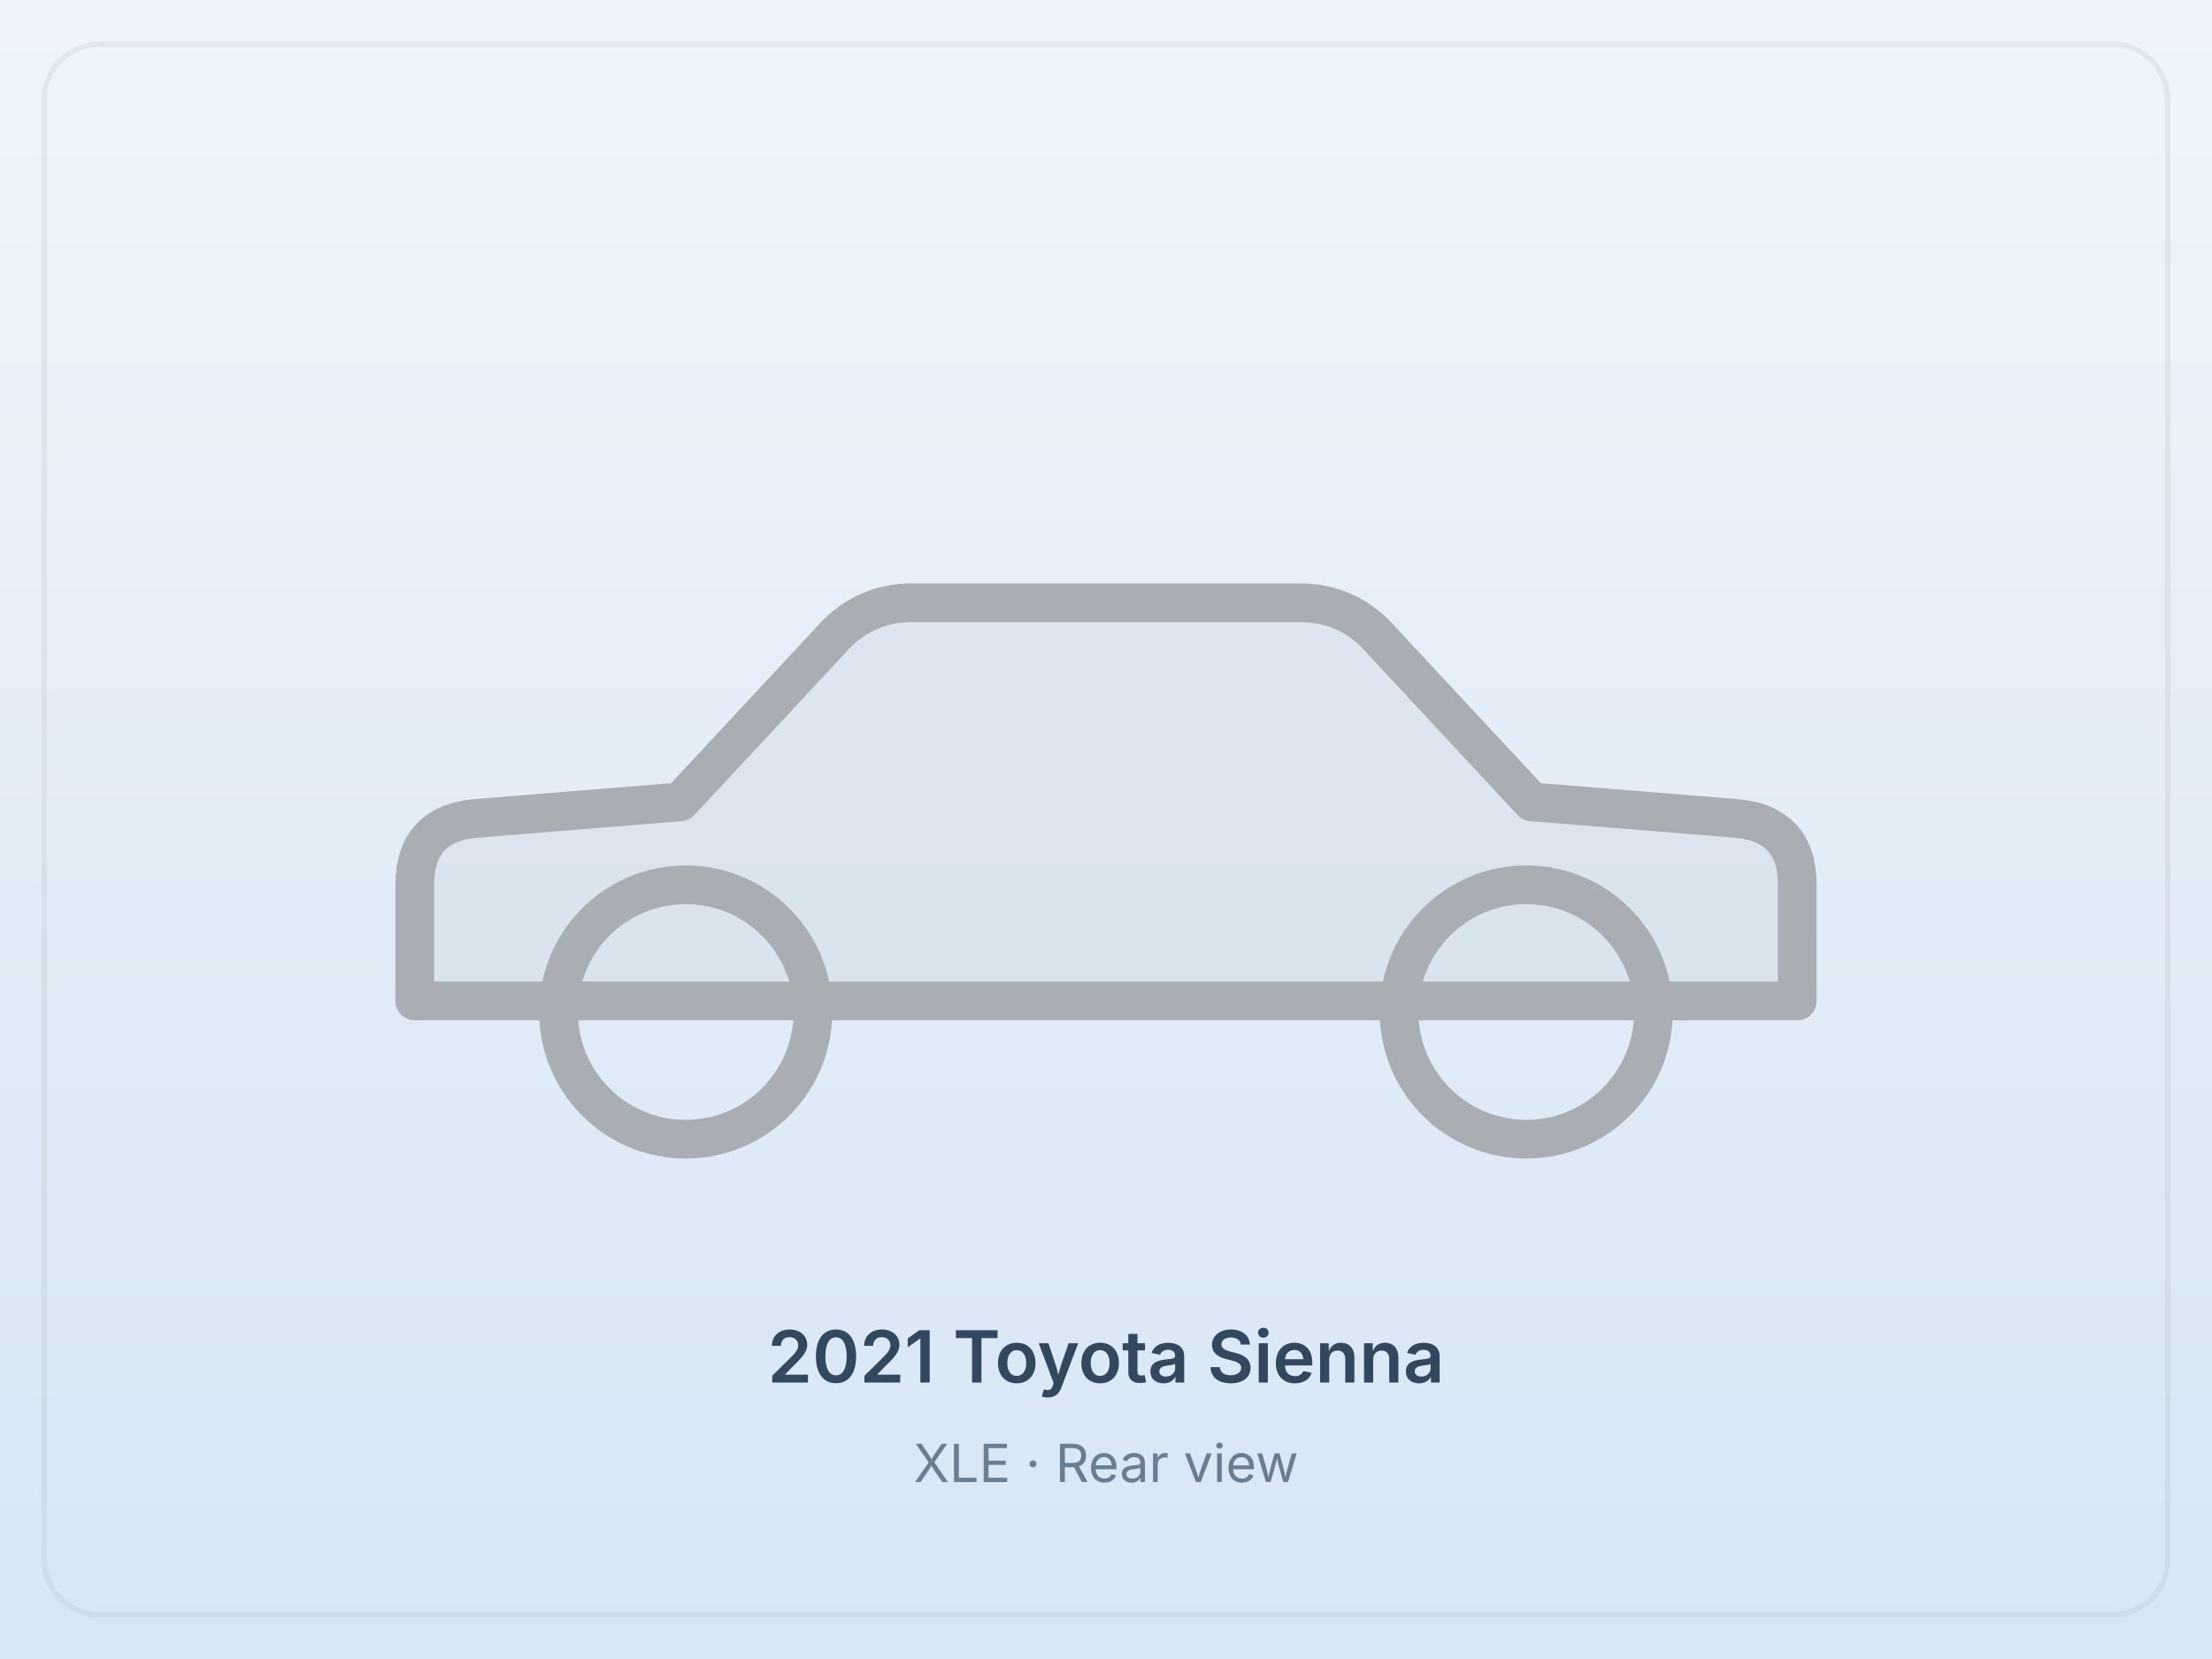
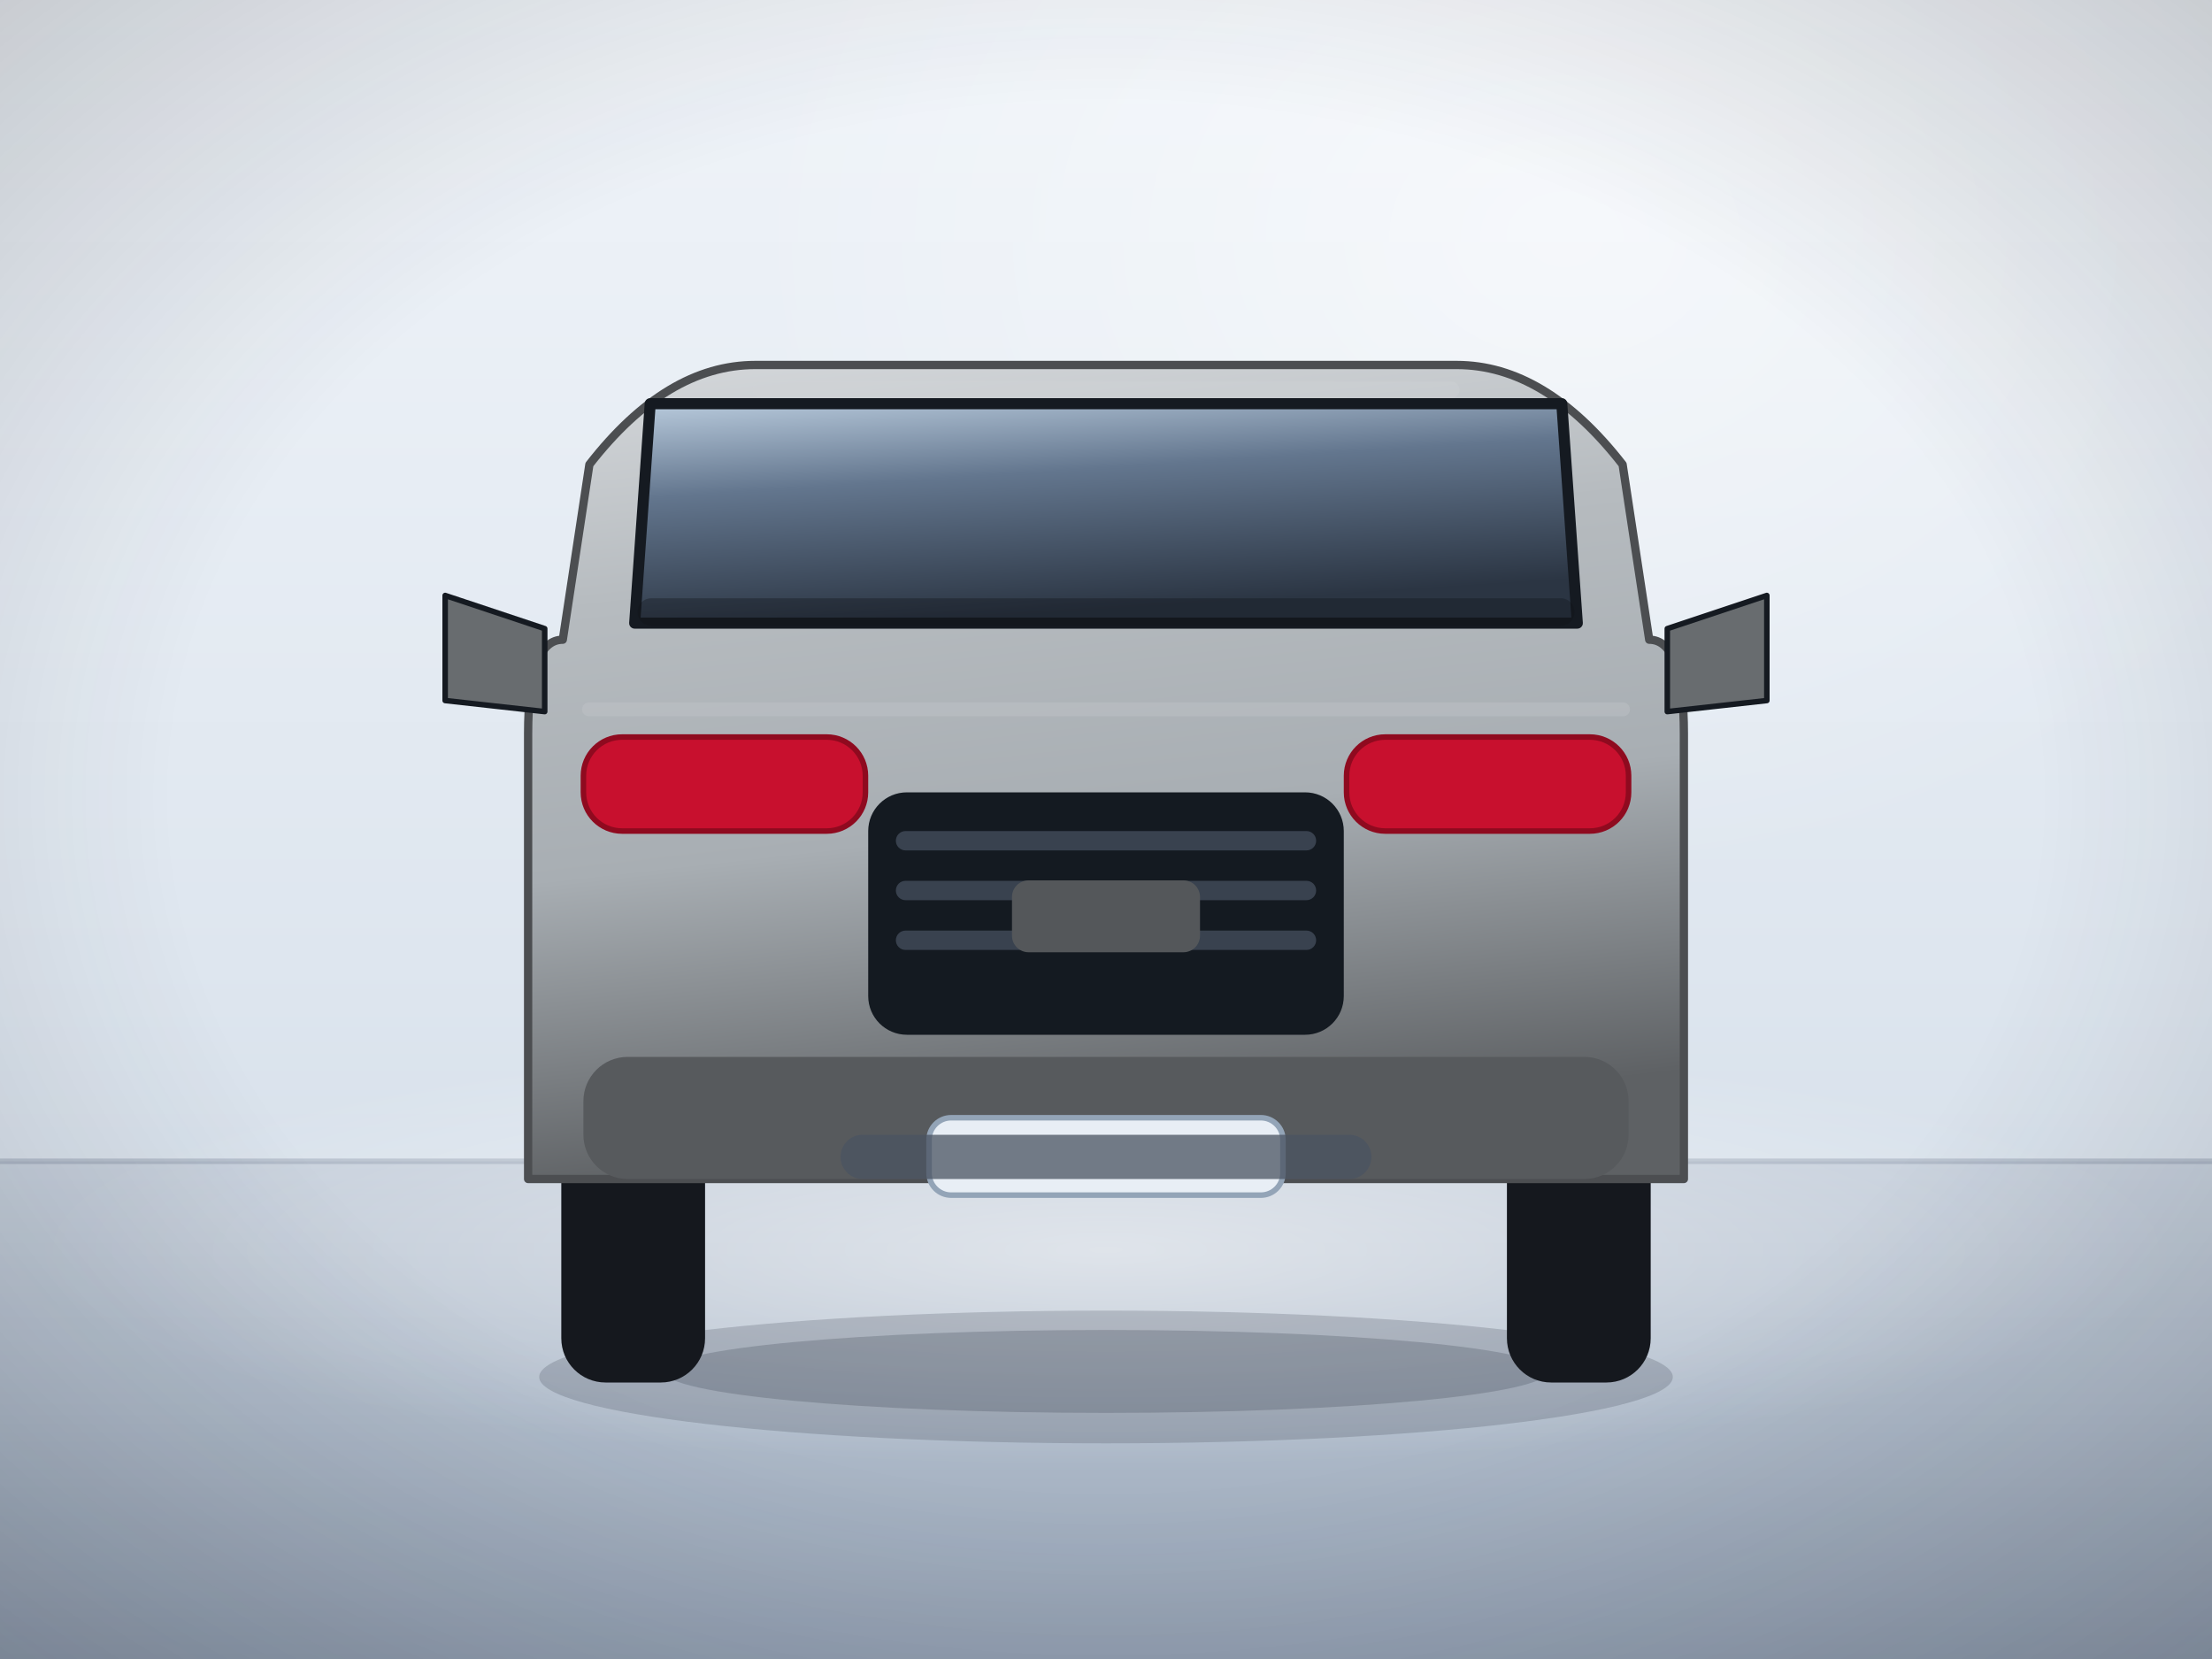
- <svg xmlns="http://www.w3.org/2000/svg" viewBox="0 0 800 600" width="800" height="600" role="img" aria-label="2021 Toyota Sienna">
+ <svg xmlns="http://www.w3.org/2000/svg" viewBox="0 0 800 600" width="800" height="600" role="presentation">
  <defs>
-     <linearGradient id="bg" x1="0" y1="0" x2="0" y2="1">
-       <stop offset="0" stop-color="#eff5fb" />
-       <stop offset="1" stop-color="#d7e5f5" />
+     <linearGradient id="wall" x1="0" y1="0" x2="0" y2="1">
+       <stop offset="0" stop-color="#f0f4f9" />
+       <stop offset="0.58" stop-color="#dee6ef" />
+       <stop offset="1" stop-color="#cbd6e2" />
+     </linearGradient>
+     <linearGradient id="floor" x1="0" y1="0" x2="0" y2="1">
+       <stop offset="0" stop-color="#c7d0dc" />
+       <stop offset="0.5" stop-color="#b0bccb" />
+       <stop offset="1" stop-color="#94a1b3" />
+     </linearGradient>
+     <radialGradient id="pool" cx="0.5" cy="0.5" r="0.5">
+       <stop offset="0" stop-color="#ffffff" stop-opacity="0.5" />
+       <stop offset="1" stop-color="#ffffff" stop-opacity="0" />
+     </radialGradient>
+     <radialGradient id="key" cx="0.5" cy="0.5" r="0.5">
+       <stop offset="0" stop-color="#ffffff" stop-opacity="0.5" />
+       <stop offset="1" stop-color="#ffffff" stop-opacity="0" />
+     </radialGradient>
+     <radialGradient id="vig" cx="0.5" cy="0.48" r="0.76">
+       <stop offset="0.55" stop-color="#10131a" stop-opacity="0" />
+       <stop offset="1" stop-color="#10131a" stop-opacity="0.22" />
+     </radialGradient>
+     <linearGradient id="paint" x1="0" y1="0" x2="0.16" y2="1">
+       <stop offset="0" stop-color="#d5d8db" />
+       <stop offset="0.3" stop-color="#b6bbbf" />
+       <stop offset="0.62" stop-color="#a8aeb3" />
+       <stop offset="1" stop-color="#5e6164" />
+     </linearGradient>
+     <linearGradient id="paintLo" x1="0" y1="0" x2="0.2" y2="1">
+       <stop offset="0" stop-color="#94999e" />
+       <stop offset="1" stop-color="#47494b" />
+     </linearGradient>
+     <linearGradient id="glass" x1="0" y1="0" x2="0.28" y2="1">
+       <stop offset="0" stop-color="#b8cadc" />
+       <stop offset="0.4" stop-color="#63768e" />
+       <stop offset="1" stop-color="#2b3543" />
+     </linearGradient>
+     <linearGradient id="steel" x1="0" y1="0" x2="0.34" y2="1">
+       <stop offset="0" stop-color="#f6f8fb" />
+       <stop offset="0.34" stop-color="#ccd6e1" />
+       <stop offset="0.68" stop-color="#98a6b8" />
+       <stop offset="1" stop-color="#6a7889" />
+     </linearGradient>
+     <linearGradient id="rim" x1="0" y1="0" x2="0.3" y2="1">
+       <stop offset="0" stop-color="#eef2f7" />
+       <stop offset="0.45" stop-color="#b9c4d2" />
+       <stop offset="1" stop-color="#7b8a9c" />
+     </linearGradient>
+     <linearGradient id="cabin" x1="0" y1="0" x2="0.2" y2="1">
+       <stop offset="0" stop-color="#4a5361" />
+       <stop offset="1" stop-color="#191d24" />
    </linearGradient>
  </defs>
-   <rect width="800" height="600" fill="url(#bg)" />
-   <rect x="16" y="16" width="768" height="568" rx="20" fill="none" stroke="#a8aeb3" stroke-opacity="0.18" stroke-width="2" />
-   <g transform="translate(0, -10)">
-     <path d="M150 372 L150 330 Q150 308 172 306 L246 300 L300 242 Q312 228 330 228 L470 228 Q488 228 500 242 L554 300 L628 306 Q650 308 650 330 L650 372 Z" fill="#a8aeb3" fill-opacity="0.14" stroke="#a8aeb3" stroke-width="14" stroke-linejoin="round" />
-     <circle cx="248" cy="376" r="46" fill="none" stroke="#a8aeb3" stroke-width="14" />
-     <circle cx="552" cy="376" r="46" fill="none" stroke="#a8aeb3" stroke-width="14" />
+   <rect width="800" height="600" fill="url(#wall)" />
+   <rect y="420" width="800" height="180" fill="url(#floor)" />
+   <rect y="419" width="800" height="2" fill="#8b97a8" opacity="0.45" />
+   <ellipse cx="400" cy="452" rx="392" ry="78" fill="url(#pool)" />
+   <ellipse cx="566" cy="86" rx="300" ry="232" fill="url(#key)" />
+   <ellipse cx="400" cy="498" rx="205" ry="24" fill="#2b3240" opacity="0.2" />
+   <ellipse cx="400" cy="496" rx="159.9" ry="15" fill="#2b3240" opacity="0.22" />
+   <rect x="203" y="380.4" width="52" height="119.6" rx="16" fill="#15181e" />
+   <rect x="545" y="380.4" width="52" height="119.6" rx="16" fill="#15181e" />
+   <path d="M 191 426.4 L 191 265.36 Q 191 231.36 203.54 231.36 L 213.16 168 Q 241.16 132 273.16 132 L 526.84 132 Q 558.84 132 586.84 168 L 596.46 231.36 Q 609 231.36 609 265.36 L 609 426.4 Z" fill="url(#paint)" />
+   <path d="M 191 426.4 L 191 265.36 Q 191 231.36 203.54 231.36 L 213.16 168 Q 241.16 132 273.16 132 L 526.84 132 Q 558.84 132 586.84 168 L 596.46 231.36 Q 609 231.36 609 265.36 L 609 426.4 Z" fill="none" stroke="#4c4e51" stroke-width="3" stroke-linejoin="round" />
+   <path d="M 275.16 141 L 524.84 141" stroke="#d0d3d6" stroke-width="6" opacity="0.32" stroke-linecap="round" fill="none" />
+   <path d="M 235.16 146 L 564.84 146 L 570.46 225.36 L 229.54 225.36 Z" fill="url(#glass)" stroke="#151a21" stroke-width="4" stroke-linejoin="round" />
+   <path d="M 235.54 221.36 L 564.46 221.36" stroke="#0f1218" stroke-width="10" opacity="0.35" stroke-linecap="round" fill="none" />
+   <path d="M 213 256.56 L 587 256.56" stroke="#c2c6ca" stroke-width="5" opacity="0.38" stroke-linecap="round" fill="none" />
+   <rect x="211" y="266.56" width="102" height="34" rx="14" fill="#c8102e" stroke="#8f0a1f" stroke-width="2" />
+   <rect x="487" y="266.56" width="102" height="34" rx="14" fill="#c8102e" stroke="#8f0a1f" stroke-width="2" />
+   <rect x="314" y="286.56" width="172" height="87.68" rx="14" fill="#141a21" />
+   <g fill="#39424f">
+     <rect x="324" y="300.56" width="152" height="7" rx="3.5" />
+     <rect x="324" y="318.56" width="152" height="7" rx="3.5" />
+     <rect x="324" y="336.56" width="152" height="7" rx="3.5" />
  </g>
-   <text x="400" y="500" text-anchor="middle" font-family="Inter, Segoe UI, system-ui, sans-serif" font-size="26" font-weight="600" fill="#33475f">2021 Toyota Sienna</text>
-   <text x="400" y="536" text-anchor="middle" font-family="Inter, Segoe UI, system-ui, sans-serif" font-size="19" fill="#6b7d92">XLE · Rear view</text>
+   <rect x="366" y="318.4" width="68" height="26" rx="6" fill="#54575a" />
+   <rect x="211" y="382.24" width="378" height="44.16" rx="16" fill="#575a5d" />
+   <rect x="336" y="404.24" width="128" height="28" rx="8" fill="#e8eef5" stroke="#93a4b7" stroke-width="2" />
+   <rect x="304" y="410.4" width="192" height="16" rx="8" fill="#4a5361" opacity="0.75" />
+   <path d="M 197 227.36 L 161 215.36 L 161 253.36 L 197 257.36 Z" fill="#686c6f" stroke="#151a21" stroke-width="2" stroke-linejoin="round" />
+   <path d="M 603 227.36 L 639 215.36 L 639 253.36 L 603 257.36 Z" fill="#686c6f" stroke="#151a21" stroke-width="2" stroke-linejoin="round" />
+   <rect width="800" height="600" fill="url(#vig)" />
</svg>
